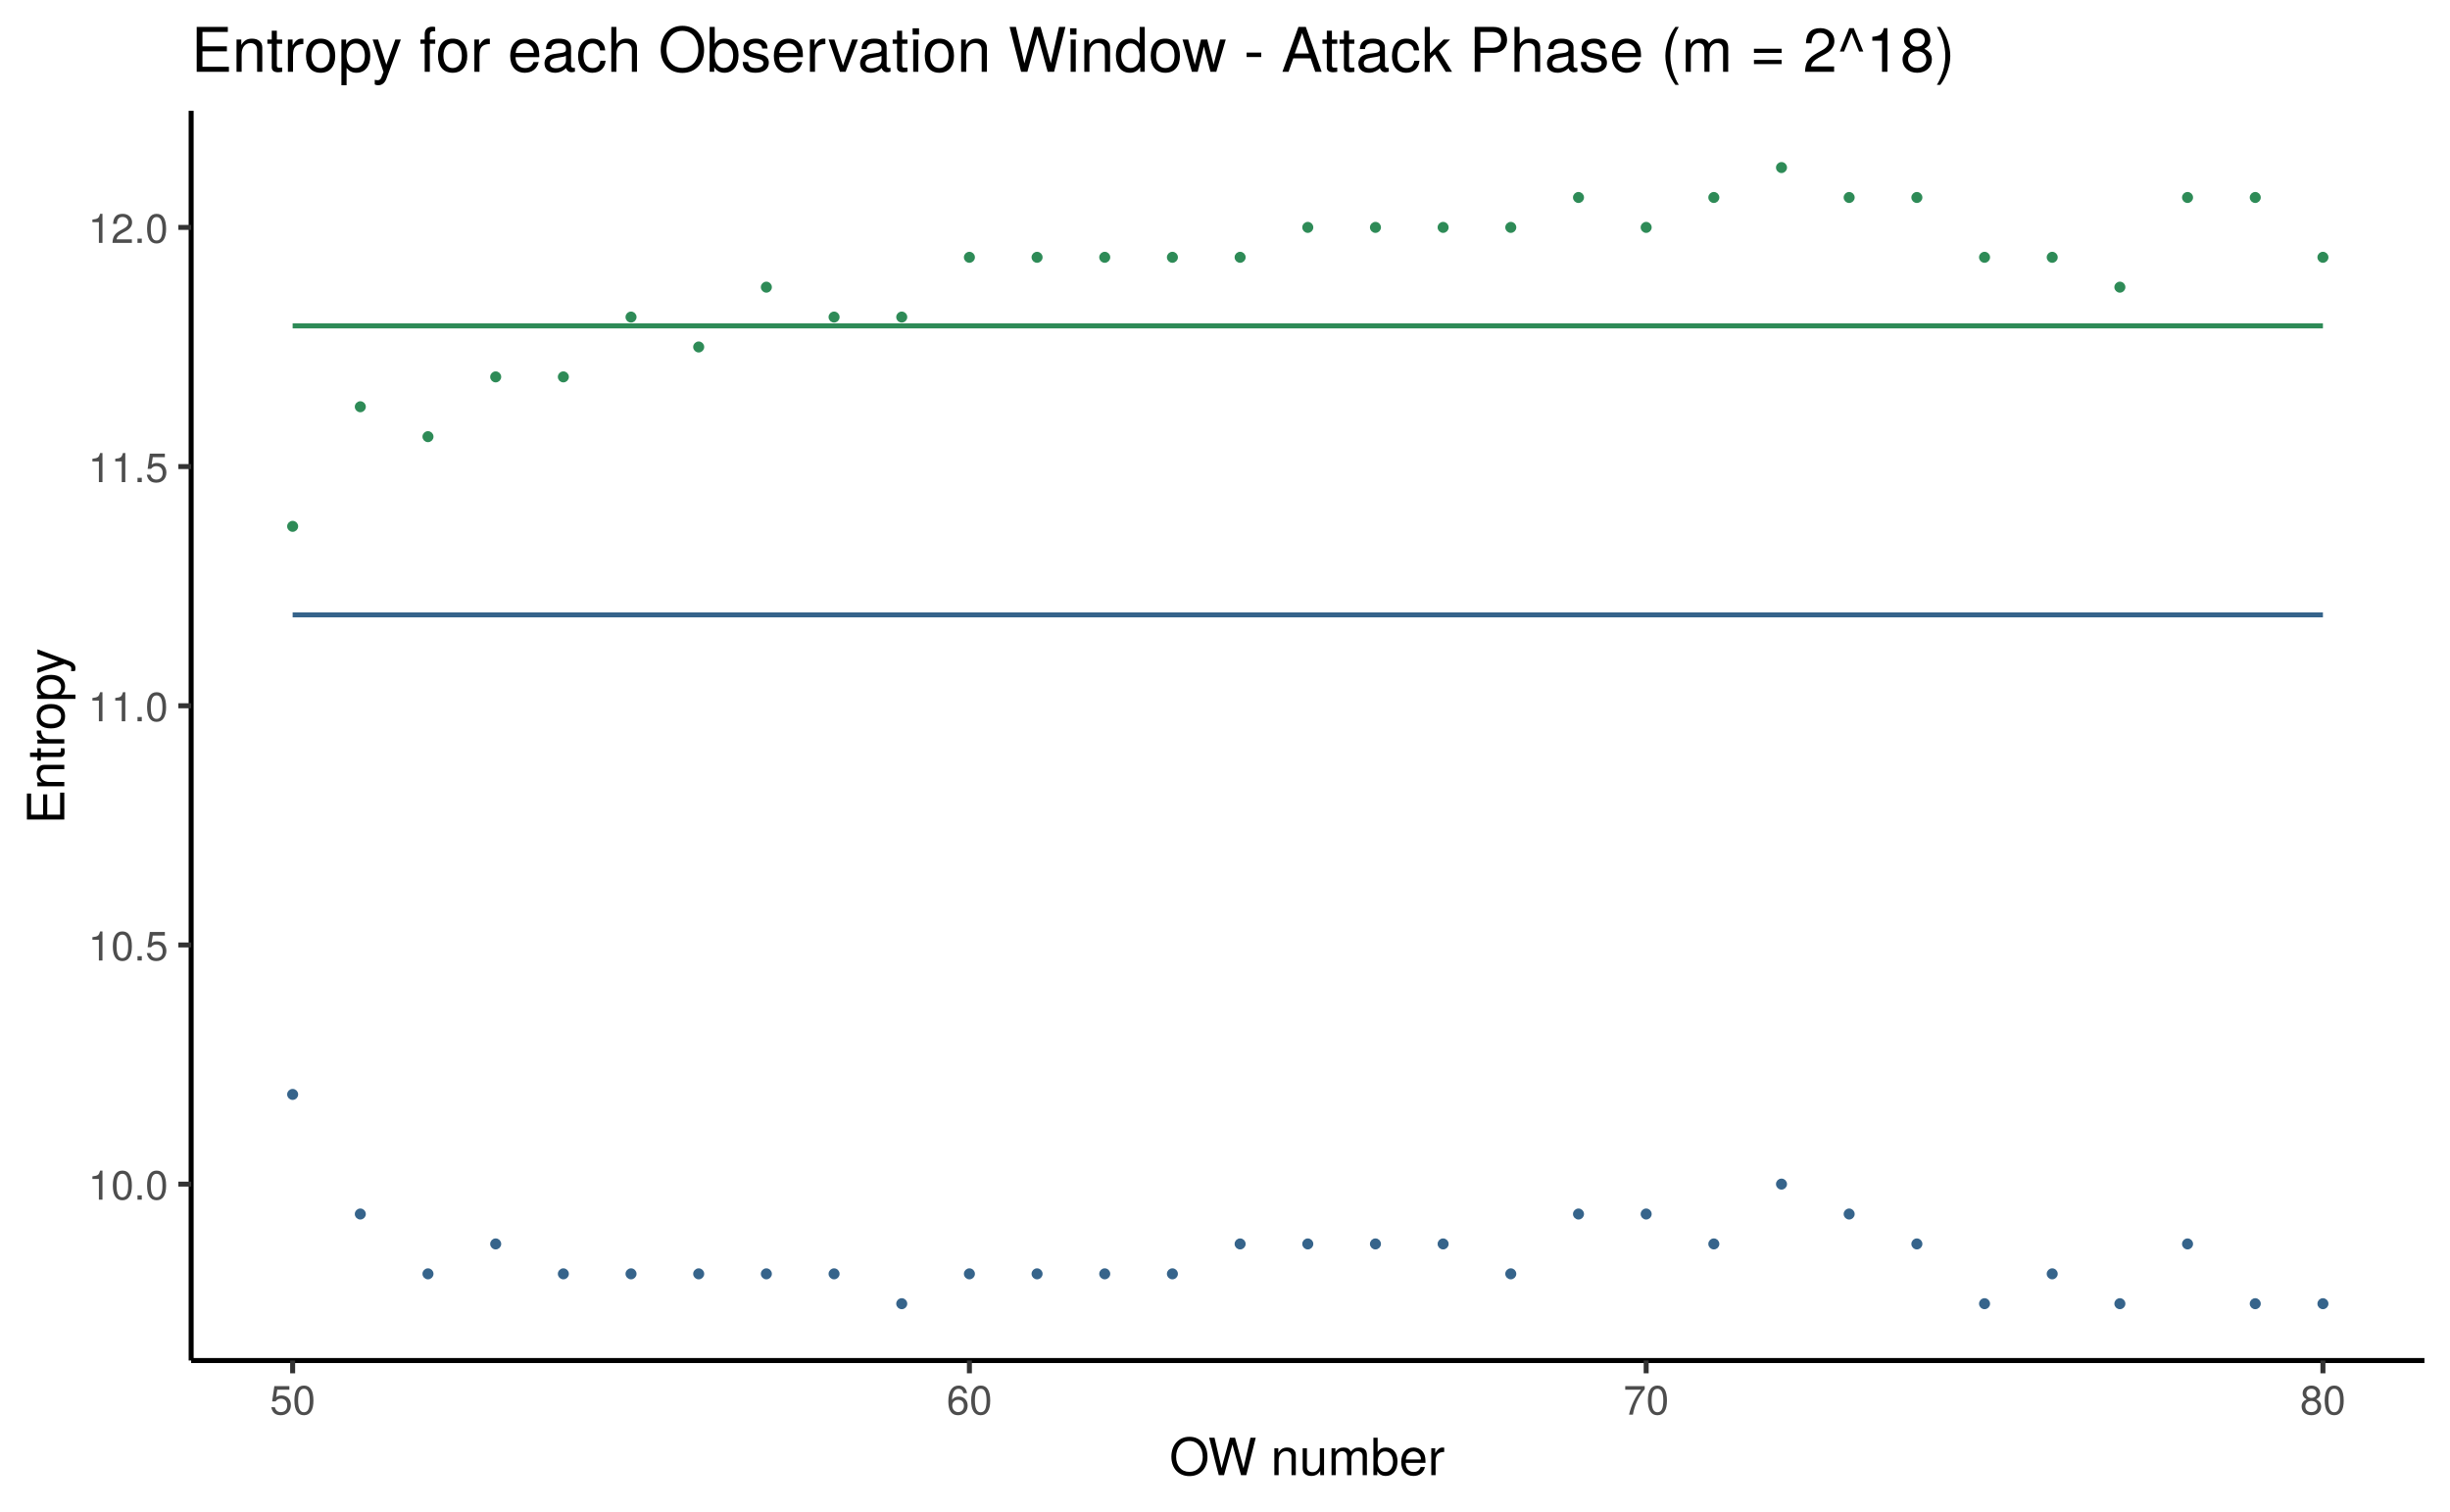
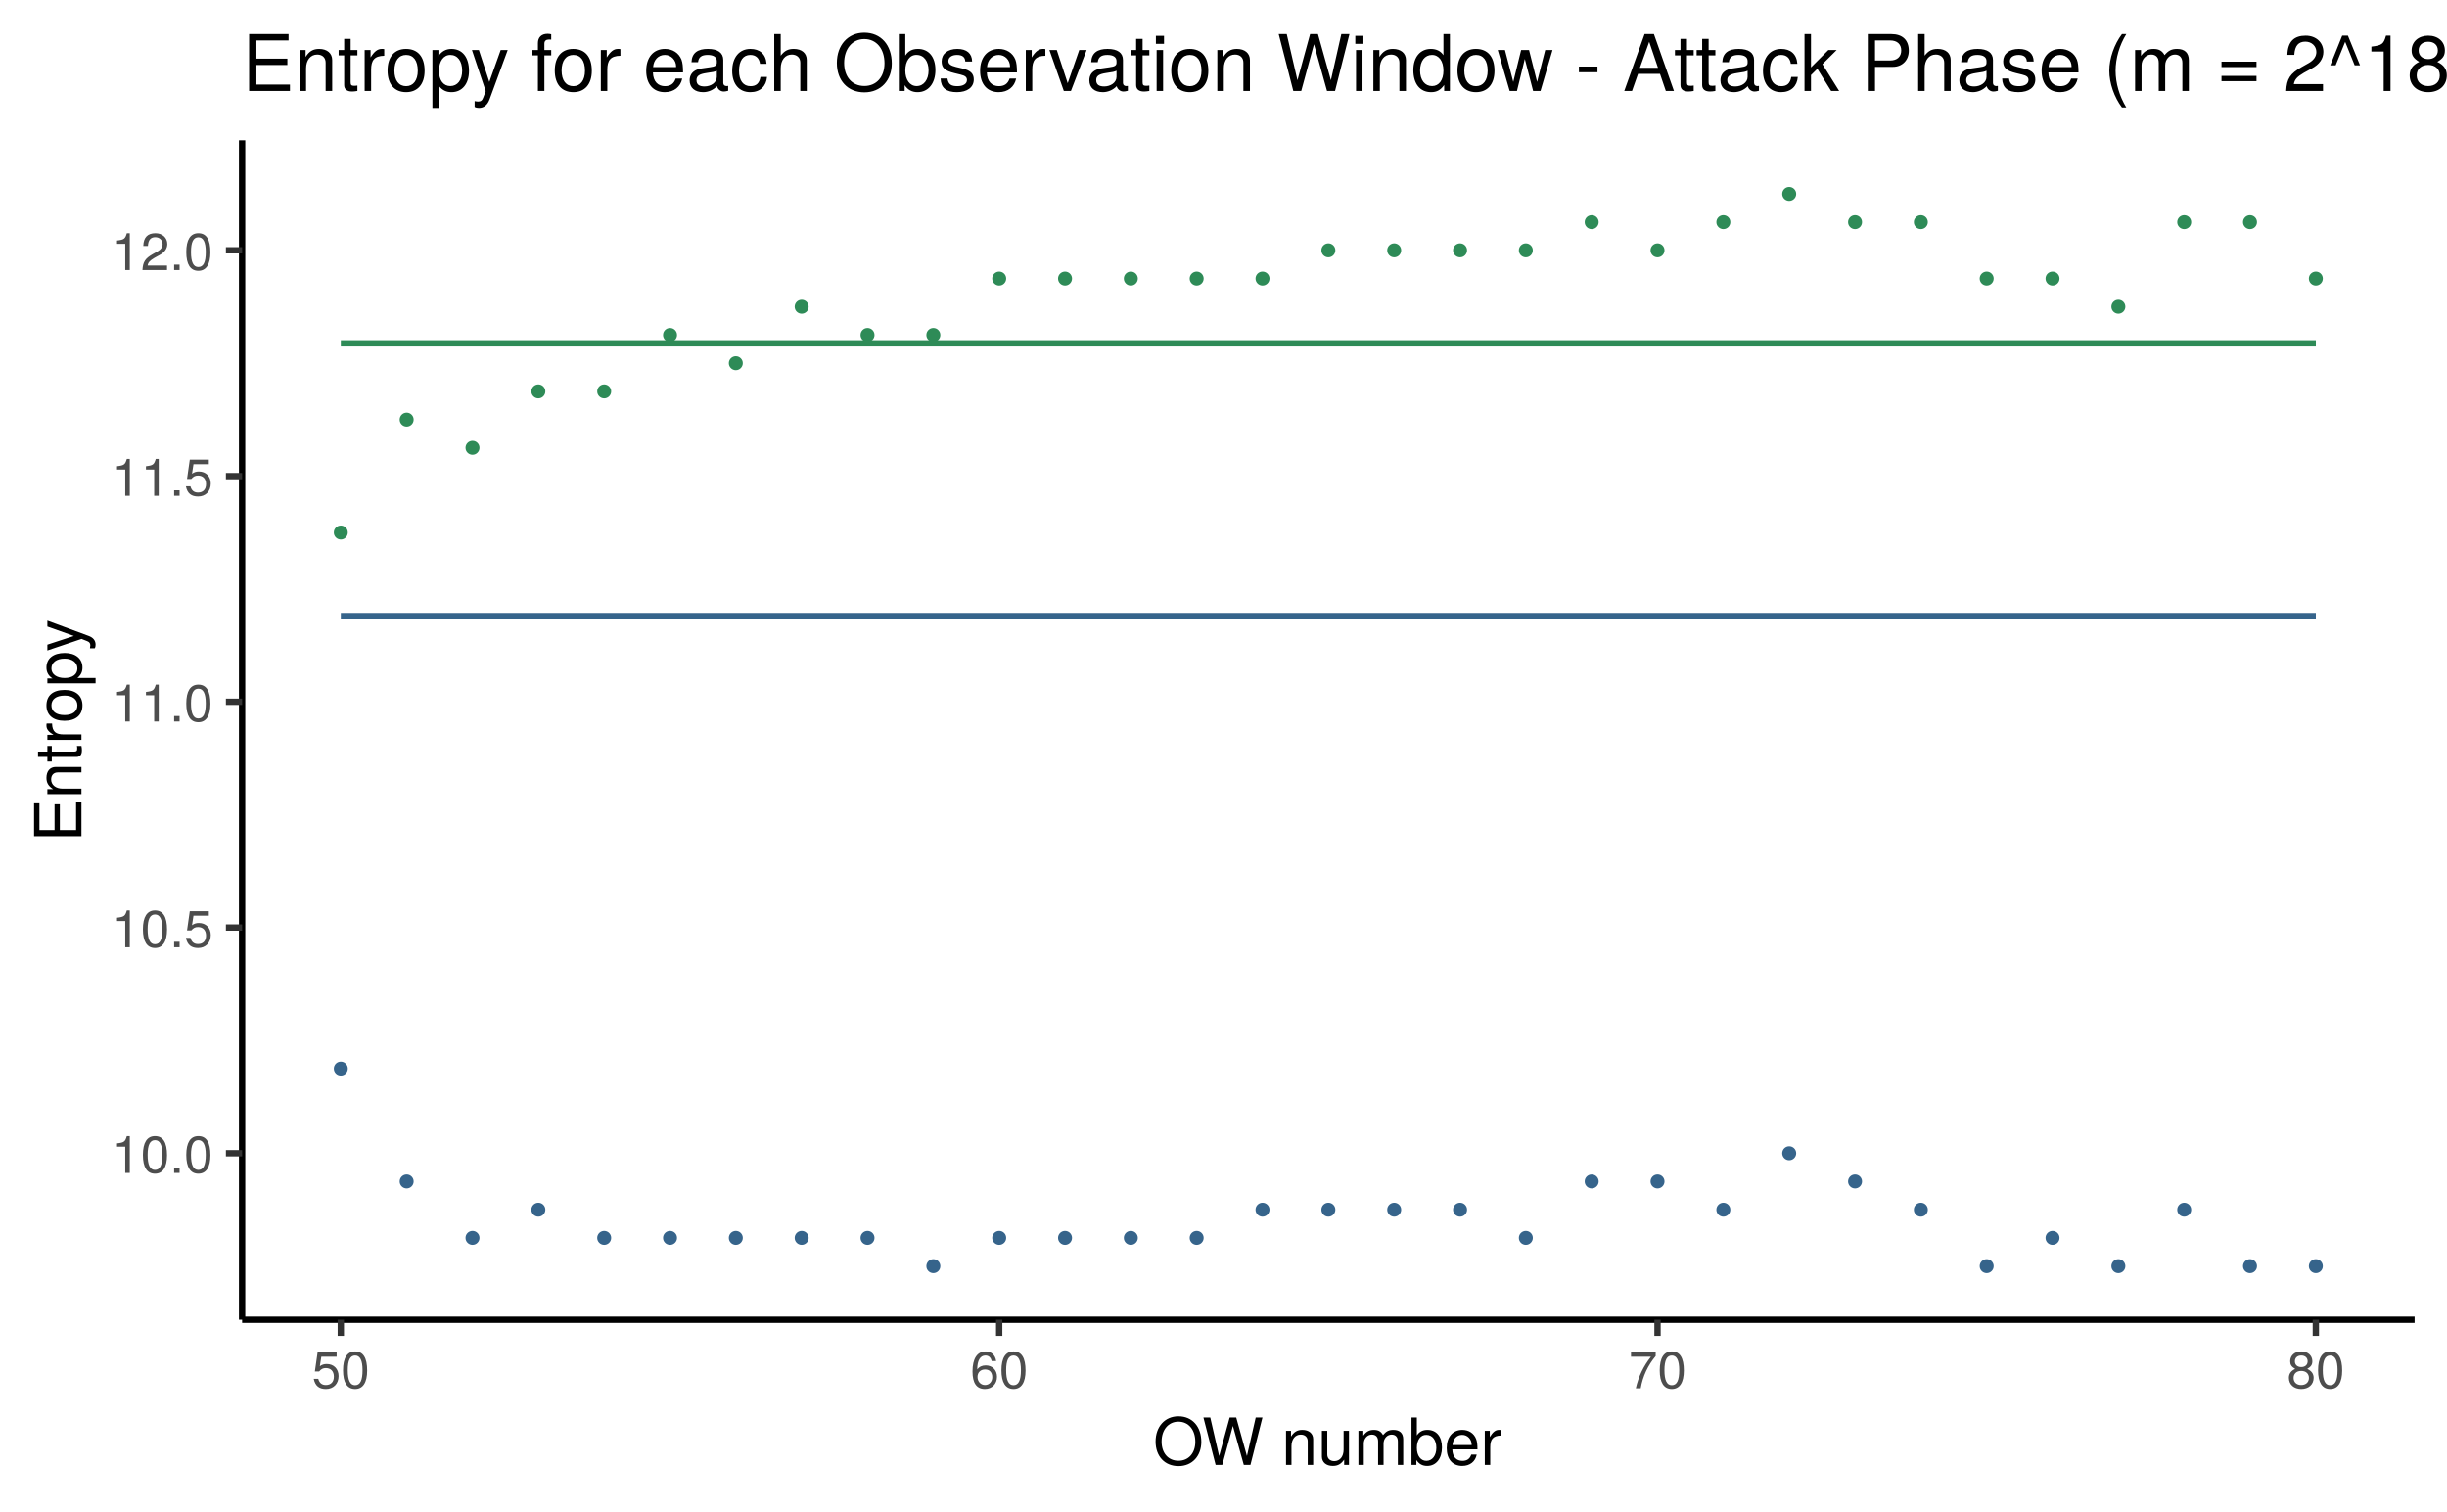
- <svg xmlns="http://www.w3.org/2000/svg" viewBox="0 0 525.00 324.00">
+ <svg xmlns="http://www.w3.org/2000/svg" viewBox="0 0 414.00 255.75">
  <defs>
    <style type="text/css">
    line, polyline, polygon, path, rect, circle {
      fill: none;
      stroke: #000000;
      stroke-linecap: round;
      stroke-linejoin: round;
      stroke-miterlimit: 10.00;
    }
  </style>
  </defs>
  <rect width="100%" height="100%" style="stroke: none; fill: #FFFFFF;" />
-   <rect x="0.00" y="0.00" width="525.00" height="324.00" style="stroke-width: 1.07; stroke: #FFFFFF; fill: #FFFFFF;" />
+   <rect x="0.00" y="0.00" width="414.00" height="255.75" style="stroke-width: 1.07; stroke: #FFFFFF; fill: #FFFFFF;" />
  <defs>
-     <clipPath id="cpNDAuOTZ8NTE5LjUyfDI5MS41N3wyMy43NA==">
-       <rect x="40.96" y="23.74" width="478.56" height="267.83" />
+     <clipPath id="cpNDAuOTZ8NDA4LjUyfDIyMy4zMnwyMy43NA==">
+       <rect x="40.96" y="23.74" width="367.56" height="199.58" />
    </clipPath>
  </defs>
-   <rect x="40.96" y="23.74" width="478.56" height="267.83" style="stroke-width: 1.07; stroke: none; fill: #FFFFFF;" clip-path="url(#cpNDAuOTZ8NTE5LjUyfDI5MS41N3wyMy43NA==)" />
-   <circle cx="62.71" cy="112.80" r="0.62pt" style="stroke-width: 0.71; stroke: #2E8B57; fill: #2E8B57;" clip-path="url(#cpNDAuOTZ8NTE5LjUyfDI5MS41N3wyMy43NA==)" />
-   <circle cx="77.21" cy="87.17" r="0.62pt" style="stroke-width: 0.71; stroke: #2E8B57; fill: #2E8B57;" clip-path="url(#cpNDAuOTZ8NTE5LjUyfDI5MS41N3wyMy43NA==)" />
-   <circle cx="91.71" cy="93.58" r="0.62pt" style="stroke-width: 0.71; stroke: #2E8B57; fill: #2E8B57;" clip-path="url(#cpNDAuOTZ8NTE5LjUyfDI5MS41N3wyMy43NA==)" />
-   <circle cx="106.22" cy="80.77" r="0.62pt" style="stroke-width: 0.71; stroke: #2E8B57; fill: #2E8B57;" clip-path="url(#cpNDAuOTZ8NTE5LjUyfDI5MS41N3wyMy43NA==)" />
-   <circle cx="120.72" cy="80.77" r="0.62pt" style="stroke-width: 0.71; stroke: #2E8B57; fill: #2E8B57;" clip-path="url(#cpNDAuOTZ8NTE5LjUyfDI5MS41N3wyMy43NA==)" />
-   <circle cx="135.22" cy="67.95" r="0.62pt" style="stroke-width: 0.71; stroke: #2E8B57; fill: #2E8B57;" clip-path="url(#cpNDAuOTZ8NTE5LjUyfDI5MS41N3wyMy43NA==)" />
-   <circle cx="149.72" cy="74.36" r="0.62pt" style="stroke-width: 0.71; stroke: #2E8B57; fill: #2E8B57;" clip-path="url(#cpNDAuOTZ8NTE5LjUyfDI5MS41N3wyMy43NA==)" />
-   <circle cx="164.22" cy="61.54" r="0.62pt" style="stroke-width: 0.71; stroke: #2E8B57; fill: #2E8B57;" clip-path="url(#cpNDAuOTZ8NTE5LjUyfDI5MS41N3wyMy43NA==)" />
-   <circle cx="178.73" cy="67.95" r="0.62pt" style="stroke-width: 0.71; stroke: #2E8B57; fill: #2E8B57;" clip-path="url(#cpNDAuOTZ8NTE5LjUyfDI5MS41N3wyMy43NA==)" />
-   <circle cx="193.23" cy="67.95" r="0.62pt" style="stroke-width: 0.71; stroke: #2E8B57; fill: #2E8B57;" clip-path="url(#cpNDAuOTZ8NTE5LjUyfDI5MS41N3wyMy43NA==)" />
-   <circle cx="207.73" cy="55.14" r="0.62pt" style="stroke-width: 0.71; stroke: #2E8B57; fill: #2E8B57;" clip-path="url(#cpNDAuOTZ8NTE5LjUyfDI5MS41N3wyMy43NA==)" />
-   <circle cx="222.23" cy="55.14" r="0.62pt" style="stroke-width: 0.71; stroke: #2E8B57; fill: #2E8B57;" clip-path="url(#cpNDAuOTZ8NTE5LjUyfDI5MS41N3wyMy43NA==)" />
-   <circle cx="236.73" cy="55.14" r="0.62pt" style="stroke-width: 0.71; stroke: #2E8B57; fill: #2E8B57;" clip-path="url(#cpNDAuOTZ8NTE5LjUyfDI5MS41N3wyMy43NA==)" />
-   <circle cx="251.23" cy="55.14" r="0.62pt" style="stroke-width: 0.71; stroke: #2E8B57; fill: #2E8B57;" clip-path="url(#cpNDAuOTZ8NTE5LjUyfDI5MS41N3wyMy43NA==)" />
-   <circle cx="265.74" cy="55.14" r="0.62pt" style="stroke-width: 0.71; stroke: #2E8B57; fill: #2E8B57;" clip-path="url(#cpNDAuOTZ8NTE5LjUyfDI5MS41N3wyMy43NA==)" />
-   <circle cx="280.24" cy="48.73" r="0.62pt" style="stroke-width: 0.71; stroke: #2E8B57; fill: #2E8B57;" clip-path="url(#cpNDAuOTZ8NTE5LjUyfDI5MS41N3wyMy43NA==)" />
-   <circle cx="294.74" cy="48.73" r="0.62pt" style="stroke-width: 0.71; stroke: #2E8B57; fill: #2E8B57;" clip-path="url(#cpNDAuOTZ8NTE5LjUyfDI5MS41N3wyMy43NA==)" />
-   <circle cx="309.24" cy="48.73" r="0.62pt" style="stroke-width: 0.71; stroke: #2E8B57; fill: #2E8B57;" clip-path="url(#cpNDAuOTZ8NTE5LjUyfDI5MS41N3wyMy43NA==)" />
-   <circle cx="323.74" cy="48.73" r="0.62pt" style="stroke-width: 0.71; stroke: #2E8B57; fill: #2E8B57;" clip-path="url(#cpNDAuOTZ8NTE5LjUyfDI5MS41N3wyMy43NA==)" />
-   <circle cx="338.25" cy="42.32" r="0.62pt" style="stroke-width: 0.71; stroke: #2E8B57; fill: #2E8B57;" clip-path="url(#cpNDAuOTZ8NTE5LjUyfDI5MS41N3wyMy43NA==)" />
-   <circle cx="352.75" cy="48.73" r="0.62pt" style="stroke-width: 0.71; stroke: #2E8B57; fill: #2E8B57;" clip-path="url(#cpNDAuOTZ8NTE5LjUyfDI5MS41N3wyMy43NA==)" />
-   <circle cx="367.25" cy="42.32" r="0.62pt" style="stroke-width: 0.71; stroke: #2E8B57; fill: #2E8B57;" clip-path="url(#cpNDAuOTZ8NTE5LjUyfDI5MS41N3wyMy43NA==)" />
-   <circle cx="381.75" cy="35.91" r="0.62pt" style="stroke-width: 0.71; stroke: #2E8B57; fill: #2E8B57;" clip-path="url(#cpNDAuOTZ8NTE5LjUyfDI5MS41N3wyMy43NA==)" />
-   <circle cx="396.25" cy="42.32" r="0.62pt" style="stroke-width: 0.71; stroke: #2E8B57; fill: #2E8B57;" clip-path="url(#cpNDAuOTZ8NTE5LjUyfDI5MS41N3wyMy43NA==)" />
-   <circle cx="410.76" cy="42.32" r="0.62pt" style="stroke-width: 0.71; stroke: #2E8B57; fill: #2E8B57;" clip-path="url(#cpNDAuOTZ8NTE5LjUyfDI5MS41N3wyMy43NA==)" />
-   <circle cx="425.26" cy="55.14" r="0.62pt" style="stroke-width: 0.71; stroke: #2E8B57; fill: #2E8B57;" clip-path="url(#cpNDAuOTZ8NTE5LjUyfDI5MS41N3wyMy43NA==)" />
-   <circle cx="439.76" cy="55.14" r="0.62pt" style="stroke-width: 0.71; stroke: #2E8B57; fill: #2E8B57;" clip-path="url(#cpNDAuOTZ8NTE5LjUyfDI5MS41N3wyMy43NA==)" />
-   <circle cx="454.26" cy="61.54" r="0.62pt" style="stroke-width: 0.71; stroke: #2E8B57; fill: #2E8B57;" clip-path="url(#cpNDAuOTZ8NTE5LjUyfDI5MS41N3wyMy43NA==)" />
-   <circle cx="468.76" cy="42.32" r="0.62pt" style="stroke-width: 0.71; stroke: #2E8B57; fill: #2E8B57;" clip-path="url(#cpNDAuOTZ8NTE5LjUyfDI5MS41N3wyMy43NA==)" />
-   <circle cx="483.27" cy="42.32" r="0.62pt" style="stroke-width: 0.71; stroke: #2E8B57; fill: #2E8B57;" clip-path="url(#cpNDAuOTZ8NTE5LjUyfDI5MS41N3wyMy43NA==)" />
-   <circle cx="497.77" cy="55.14" r="0.62pt" style="stroke-width: 0.71; stroke: #2E8B57; fill: #2E8B57;" clip-path="url(#cpNDAuOTZ8NTE5LjUyfDI5MS41N3wyMy43NA==)" />
-   <circle cx="62.71" cy="234.54" r="0.62pt" style="stroke-width: 0.71; stroke: #36648B; fill: #36648B;" clip-path="url(#cpNDAuOTZ8NTE5LjUyfDI5MS41N3wyMy43NA==)" />
-   <circle cx="77.21" cy="260.17" r="0.62pt" style="stroke-width: 0.71; stroke: #36648B; fill: #36648B;" clip-path="url(#cpNDAuOTZ8NTE5LjUyfDI5MS41N3wyMy43NA==)" />
-   <circle cx="91.71" cy="272.99" r="0.62pt" style="stroke-width: 0.71; stroke: #36648B; fill: #36648B;" clip-path="url(#cpNDAuOTZ8NTE5LjUyfDI5MS41N3wyMy43NA==)" />
-   <circle cx="106.22" cy="266.58" r="0.62pt" style="stroke-width: 0.71; stroke: #36648B; fill: #36648B;" clip-path="url(#cpNDAuOTZ8NTE5LjUyfDI5MS41N3wyMy43NA==)" />
-   <circle cx="120.72" cy="272.99" r="0.62pt" style="stroke-width: 0.71; stroke: #36648B; fill: #36648B;" clip-path="url(#cpNDAuOTZ8NTE5LjUyfDI5MS41N3wyMy43NA==)" />
-   <circle cx="135.22" cy="272.99" r="0.62pt" style="stroke-width: 0.71; stroke: #36648B; fill: #36648B;" clip-path="url(#cpNDAuOTZ8NTE5LjUyfDI5MS41N3wyMy43NA==)" />
-   <circle cx="149.72" cy="272.99" r="0.62pt" style="stroke-width: 0.71; stroke: #36648B; fill: #36648B;" clip-path="url(#cpNDAuOTZ8NTE5LjUyfDI5MS41N3wyMy43NA==)" />
-   <circle cx="164.22" cy="272.99" r="0.62pt" style="stroke-width: 0.71; stroke: #36648B; fill: #36648B;" clip-path="url(#cpNDAuOTZ8NTE5LjUyfDI5MS41N3wyMy43NA==)" />
-   <circle cx="178.73" cy="272.99" r="0.62pt" style="stroke-width: 0.71; stroke: #36648B; fill: #36648B;" clip-path="url(#cpNDAuOTZ8NTE5LjUyfDI5MS41N3wyMy43NA==)" />
-   <circle cx="193.23" cy="279.39" r="0.62pt" style="stroke-width: 0.71; stroke: #36648B; fill: #36648B;" clip-path="url(#cpNDAuOTZ8NTE5LjUyfDI5MS41N3wyMy43NA==)" />
-   <circle cx="207.73" cy="272.99" r="0.62pt" style="stroke-width: 0.71; stroke: #36648B; fill: #36648B;" clip-path="url(#cpNDAuOTZ8NTE5LjUyfDI5MS41N3wyMy43NA==)" />
-   <circle cx="222.23" cy="272.99" r="0.62pt" style="stroke-width: 0.71; stroke: #36648B; fill: #36648B;" clip-path="url(#cpNDAuOTZ8NTE5LjUyfDI5MS41N3wyMy43NA==)" />
-   <circle cx="236.73" cy="272.99" r="0.62pt" style="stroke-width: 0.71; stroke: #36648B; fill: #36648B;" clip-path="url(#cpNDAuOTZ8NTE5LjUyfDI5MS41N3wyMy43NA==)" />
-   <circle cx="251.23" cy="272.99" r="0.62pt" style="stroke-width: 0.71; stroke: #36648B; fill: #36648B;" clip-path="url(#cpNDAuOTZ8NTE5LjUyfDI5MS41N3wyMy43NA==)" />
-   <circle cx="265.74" cy="266.58" r="0.62pt" style="stroke-width: 0.71; stroke: #36648B; fill: #36648B;" clip-path="url(#cpNDAuOTZ8NTE5LjUyfDI5MS41N3wyMy43NA==)" />
-   <circle cx="280.24" cy="266.58" r="0.62pt" style="stroke-width: 0.71; stroke: #36648B; fill: #36648B;" clip-path="url(#cpNDAuOTZ8NTE5LjUyfDI5MS41N3wyMy43NA==)" />
-   <circle cx="294.74" cy="266.58" r="0.62pt" style="stroke-width: 0.71; stroke: #36648B; fill: #36648B;" clip-path="url(#cpNDAuOTZ8NTE5LjUyfDI5MS41N3wyMy43NA==)" />
-   <circle cx="309.24" cy="266.58" r="0.62pt" style="stroke-width: 0.71; stroke: #36648B; fill: #36648B;" clip-path="url(#cpNDAuOTZ8NTE5LjUyfDI5MS41N3wyMy43NA==)" />
-   <circle cx="323.74" cy="272.99" r="0.62pt" style="stroke-width: 0.71; stroke: #36648B; fill: #36648B;" clip-path="url(#cpNDAuOTZ8NTE5LjUyfDI5MS41N3wyMy43NA==)" />
-   <circle cx="338.25" cy="260.17" r="0.62pt" style="stroke-width: 0.71; stroke: #36648B; fill: #36648B;" clip-path="url(#cpNDAuOTZ8NTE5LjUyfDI5MS41N3wyMy43NA==)" />
-   <circle cx="352.75" cy="260.17" r="0.62pt" style="stroke-width: 0.71; stroke: #36648B; fill: #36648B;" clip-path="url(#cpNDAuOTZ8NTE5LjUyfDI5MS41N3wyMy43NA==)" />
-   <circle cx="367.25" cy="266.58" r="0.62pt" style="stroke-width: 0.71; stroke: #36648B; fill: #36648B;" clip-path="url(#cpNDAuOTZ8NTE5LjUyfDI5MS41N3wyMy43NA==)" />
-   <circle cx="381.75" cy="253.76" r="0.62pt" style="stroke-width: 0.71; stroke: #36648B; fill: #36648B;" clip-path="url(#cpNDAuOTZ8NTE5LjUyfDI5MS41N3wyMy43NA==)" />
-   <circle cx="396.25" cy="260.17" r="0.62pt" style="stroke-width: 0.71; stroke: #36648B; fill: #36648B;" clip-path="url(#cpNDAuOTZ8NTE5LjUyfDI5MS41N3wyMy43NA==)" />
-   <circle cx="410.76" cy="266.58" r="0.62pt" style="stroke-width: 0.71; stroke: #36648B; fill: #36648B;" clip-path="url(#cpNDAuOTZ8NTE5LjUyfDI5MS41N3wyMy43NA==)" />
-   <circle cx="425.26" cy="279.39" r="0.62pt" style="stroke-width: 0.71; stroke: #36648B; fill: #36648B;" clip-path="url(#cpNDAuOTZ8NTE5LjUyfDI5MS41N3wyMy43NA==)" />
-   <circle cx="439.76" cy="272.99" r="0.62pt" style="stroke-width: 0.71; stroke: #36648B; fill: #36648B;" clip-path="url(#cpNDAuOTZ8NTE5LjUyfDI5MS41N3wyMy43NA==)" />
-   <circle cx="454.26" cy="279.39" r="0.62pt" style="stroke-width: 0.71; stroke: #36648B; fill: #36648B;" clip-path="url(#cpNDAuOTZ8NTE5LjUyfDI5MS41N3wyMy43NA==)" />
-   <circle cx="468.76" cy="266.58" r="0.62pt" style="stroke-width: 0.71; stroke: #36648B; fill: #36648B;" clip-path="url(#cpNDAuOTZ8NTE5LjUyfDI5MS41N3wyMy43NA==)" />
-   <circle cx="483.27" cy="279.39" r="0.62pt" style="stroke-width: 0.71; stroke: #36648B; fill: #36648B;" clip-path="url(#cpNDAuOTZ8NTE5LjUyfDI5MS41N3wyMy43NA==)" />
-   <circle cx="497.77" cy="279.39" r="0.62pt" style="stroke-width: 0.71; stroke: #36648B; fill: #36648B;" clip-path="url(#cpNDAuOTZ8NTE5LjUyfDI5MS41N3wyMy43NA==)" />
-   <polyline points="62.71,69.84 77.21,69.84 91.71,69.84 106.22,69.84 120.72,69.84 135.22,69.84 149.72,69.84 164.22,69.84 178.73,69.84 193.23,69.84 207.73,69.84 222.23,69.84 236.73,69.84 251.23,69.84 265.74,69.84 280.24,69.84 294.74,69.84 309.24,69.84 323.74,69.84 338.25,69.84 352.75,69.84 367.25,69.84 381.75,69.84 396.25,69.84 410.76,69.84 425.26,69.84 439.76,69.84 454.26,69.84 468.76,69.84 483.27,69.84 497.77,69.84 " style="stroke-width: 1.07; stroke: #2E8B57; stroke-linecap: butt;" clip-path="url(#cpNDAuOTZ8NTE5LjUyfDI5MS41N3wyMy43NA==)" />
-   <polyline points="62.71,131.77 77.21,131.77 91.71,131.77 106.22,131.77 120.72,131.77 135.22,131.77 149.72,131.77 164.22,131.77 178.73,131.77 193.23,131.77 207.73,131.77 222.23,131.77 236.73,131.77 251.23,131.77 265.74,131.77 280.24,131.77 294.74,131.77 309.24,131.77 323.74,131.77 338.25,131.77 352.75,131.77 367.25,131.77 381.75,131.77 396.25,131.77 410.76,131.77 425.26,131.77 439.76,131.77 454.26,131.77 468.76,131.77 483.27,131.77 497.77,131.77 " style="stroke-width: 1.07; stroke: #36648B; stroke-linecap: butt;" clip-path="url(#cpNDAuOTZ8NTE5LjUyfDI5MS41N3wyMy43NA==)" />
+   <rect x="40.96" y="23.74" width="367.56" height="199.58" style="stroke-width: 1.07; stroke: none; fill: #FFFFFF;" clip-path="url(#cpNDAuOTZ8NDA4LjUyfDIyMy4zMnwyMy43NA==)" />
+   <circle cx="57.66" cy="90.11" r="0.62pt" style="stroke-width: 0.71; stroke: #2E8B57; fill: #2E8B57;" clip-path="url(#cpNDAuOTZ8NDA4LjUyfDIyMy4zMnwyMy43NA==)" />
+   <circle cx="68.80" cy="71.01" r="0.62pt" style="stroke-width: 0.71; stroke: #2E8B57; fill: #2E8B57;" clip-path="url(#cpNDAuOTZ8NDA4LjUyfDIyMy4zMnwyMy43NA==)" />
+   <circle cx="79.94" cy="75.78" r="0.62pt" style="stroke-width: 0.71; stroke: #2E8B57; fill: #2E8B57;" clip-path="url(#cpNDAuOTZ8NDA4LjUyfDIyMy4zMnwyMy43NA==)" />
+   <circle cx="91.08" cy="66.23" r="0.62pt" style="stroke-width: 0.71; stroke: #2E8B57; fill: #2E8B57;" clip-path="url(#cpNDAuOTZ8NDA4LjUyfDIyMy4zMnwyMy43NA==)" />
+   <circle cx="102.22" cy="66.23" r="0.62pt" style="stroke-width: 0.71; stroke: #2E8B57; fill: #2E8B57;" clip-path="url(#cpNDAuOTZ8NDA4LjUyfDIyMy4zMnwyMy43NA==)" />
+   <circle cx="113.36" cy="56.68" r="0.62pt" style="stroke-width: 0.71; stroke: #2E8B57; fill: #2E8B57;" clip-path="url(#cpNDAuOTZ8NDA4LjUyfDIyMy4zMnwyMy43NA==)" />
+   <circle cx="124.49" cy="61.46" r="0.62pt" style="stroke-width: 0.71; stroke: #2E8B57; fill: #2E8B57;" clip-path="url(#cpNDAuOTZ8NDA4LjUyfDIyMy4zMnwyMy43NA==)" />
+   <circle cx="135.63" cy="51.91" r="0.62pt" style="stroke-width: 0.71; stroke: #2E8B57; fill: #2E8B57;" clip-path="url(#cpNDAuOTZ8NDA4LjUyfDIyMy4zMnwyMy43NA==)" />
+   <circle cx="146.77" cy="56.68" r="0.62pt" style="stroke-width: 0.71; stroke: #2E8B57; fill: #2E8B57;" clip-path="url(#cpNDAuOTZ8NDA4LjUyfDIyMy4zMnwyMy43NA==)" />
+   <circle cx="157.91" cy="56.68" r="0.62pt" style="stroke-width: 0.71; stroke: #2E8B57; fill: #2E8B57;" clip-path="url(#cpNDAuOTZ8NDA4LjUyfDIyMy4zMnwyMy43NA==)" />
+   <circle cx="169.05" cy="47.14" r="0.62pt" style="stroke-width: 0.71; stroke: #2E8B57; fill: #2E8B57;" clip-path="url(#cpNDAuOTZ8NDA4LjUyfDIyMy4zMnwyMy43NA==)" />
+   <circle cx="180.19" cy="47.14" r="0.62pt" style="stroke-width: 0.71; stroke: #2E8B57; fill: #2E8B57;" clip-path="url(#cpNDAuOTZ8NDA4LjUyfDIyMy4zMnwyMy43NA==)" />
+   <circle cx="191.32" cy="47.14" r="0.62pt" style="stroke-width: 0.71; stroke: #2E8B57; fill: #2E8B57;" clip-path="url(#cpNDAuOTZ8NDA4LjUyfDIyMy4zMnwyMy43NA==)" />
+   <circle cx="202.46" cy="47.14" r="0.62pt" style="stroke-width: 0.71; stroke: #2E8B57; fill: #2E8B57;" clip-path="url(#cpNDAuOTZ8NDA4LjUyfDIyMy4zMnwyMy43NA==)" />
+   <circle cx="213.60" cy="47.14" r="0.62pt" style="stroke-width: 0.71; stroke: #2E8B57; fill: #2E8B57;" clip-path="url(#cpNDAuOTZ8NDA4LjUyfDIyMy4zMnwyMy43NA==)" />
+   <circle cx="224.74" cy="42.36" r="0.62pt" style="stroke-width: 0.71; stroke: #2E8B57; fill: #2E8B57;" clip-path="url(#cpNDAuOTZ8NDA4LjUyfDIyMy4zMnwyMy43NA==)" />
+   <circle cx="235.88" cy="42.36" r="0.62pt" style="stroke-width: 0.71; stroke: #2E8B57; fill: #2E8B57;" clip-path="url(#cpNDAuOTZ8NDA4LjUyfDIyMy4zMnwyMy43NA==)" />
+   <circle cx="247.02" cy="42.36" r="0.62pt" style="stroke-width: 0.71; stroke: #2E8B57; fill: #2E8B57;" clip-path="url(#cpNDAuOTZ8NDA4LjUyfDIyMy4zMnwyMy43NA==)" />
+   <circle cx="258.15" cy="42.36" r="0.62pt" style="stroke-width: 0.71; stroke: #2E8B57; fill: #2E8B57;" clip-path="url(#cpNDAuOTZ8NDA4LjUyfDIyMy4zMnwyMy43NA==)" />
+   <circle cx="269.29" cy="37.59" r="0.62pt" style="stroke-width: 0.71; stroke: #2E8B57; fill: #2E8B57;" clip-path="url(#cpNDAuOTZ8NDA4LjUyfDIyMy4zMnwyMy43NA==)" />
+   <circle cx="280.43" cy="42.36" r="0.62pt" style="stroke-width: 0.71; stroke: #2E8B57; fill: #2E8B57;" clip-path="url(#cpNDAuOTZ8NDA4LjUyfDIyMy4zMnwyMy43NA==)" />
+   <circle cx="291.57" cy="37.59" r="0.62pt" style="stroke-width: 0.71; stroke: #2E8B57; fill: #2E8B57;" clip-path="url(#cpNDAuOTZ8NDA4LjUyfDIyMy4zMnwyMy43NA==)" />
+   <circle cx="302.71" cy="32.81" r="0.62pt" style="stroke-width: 0.71; stroke: #2E8B57; fill: #2E8B57;" clip-path="url(#cpNDAuOTZ8NDA4LjUyfDIyMy4zMnwyMy43NA==)" />
+   <circle cx="313.85" cy="37.59" r="0.62pt" style="stroke-width: 0.71; stroke: #2E8B57; fill: #2E8B57;" clip-path="url(#cpNDAuOTZ8NDA4LjUyfDIyMy4zMnwyMy43NA==)" />
+   <circle cx="324.98" cy="37.59" r="0.62pt" style="stroke-width: 0.71; stroke: #2E8B57; fill: #2E8B57;" clip-path="url(#cpNDAuOTZ8NDA4LjUyfDIyMy4zMnwyMy43NA==)" />
+   <circle cx="336.12" cy="47.14" r="0.62pt" style="stroke-width: 0.71; stroke: #2E8B57; fill: #2E8B57;" clip-path="url(#cpNDAuOTZ8NDA4LjUyfDIyMy4zMnwyMy43NA==)" />
+   <circle cx="347.26" cy="47.14" r="0.62pt" style="stroke-width: 0.71; stroke: #2E8B57; fill: #2E8B57;" clip-path="url(#cpNDAuOTZ8NDA4LjUyfDIyMy4zMnwyMy43NA==)" />
+   <circle cx="358.40" cy="51.91" r="0.62pt" style="stroke-width: 0.71; stroke: #2E8B57; fill: #2E8B57;" clip-path="url(#cpNDAuOTZ8NDA4LjUyfDIyMy4zMnwyMy43NA==)" />
+   <circle cx="369.54" cy="37.59" r="0.62pt" style="stroke-width: 0.71; stroke: #2E8B57; fill: #2E8B57;" clip-path="url(#cpNDAuOTZ8NDA4LjUyfDIyMy4zMnwyMy43NA==)" />
+   <circle cx="380.67" cy="37.59" r="0.62pt" style="stroke-width: 0.71; stroke: #2E8B57; fill: #2E8B57;" clip-path="url(#cpNDAuOTZ8NDA4LjUyfDIyMy4zMnwyMy43NA==)" />
+   <circle cx="391.81" cy="47.14" r="0.62pt" style="stroke-width: 0.71; stroke: #2E8B57; fill: #2E8B57;" clip-path="url(#cpNDAuOTZ8NDA4LjUyfDIyMy4zMnwyMy43NA==)" />
+   <circle cx="57.66" cy="180.82" r="0.62pt" style="stroke-width: 0.71; stroke: #36648B; fill: #36648B;" clip-path="url(#cpNDAuOTZ8NDA4LjUyfDIyMy4zMnwyMy43NA==)" />
+   <circle cx="68.80" cy="199.92" r="0.62pt" style="stroke-width: 0.71; stroke: #36648B; fill: #36648B;" clip-path="url(#cpNDAuOTZ8NDA4LjUyfDIyMy4zMnwyMy43NA==)" />
+   <circle cx="79.94" cy="209.47" r="0.62pt" style="stroke-width: 0.71; stroke: #36648B; fill: #36648B;" clip-path="url(#cpNDAuOTZ8NDA4LjUyfDIyMy4zMnwyMy43NA==)" />
+   <circle cx="91.08" cy="204.70" r="0.62pt" style="stroke-width: 0.71; stroke: #36648B; fill: #36648B;" clip-path="url(#cpNDAuOTZ8NDA4LjUyfDIyMy4zMnwyMy43NA==)" />
+   <circle cx="102.22" cy="209.47" r="0.62pt" style="stroke-width: 0.71; stroke: #36648B; fill: #36648B;" clip-path="url(#cpNDAuOTZ8NDA4LjUyfDIyMy4zMnwyMy43NA==)" />
+   <circle cx="113.36" cy="209.47" r="0.62pt" style="stroke-width: 0.71; stroke: #36648B; fill: #36648B;" clip-path="url(#cpNDAuOTZ8NDA4LjUyfDIyMy4zMnwyMy43NA==)" />
+   <circle cx="124.49" cy="209.47" r="0.62pt" style="stroke-width: 0.71; stroke: #36648B; fill: #36648B;" clip-path="url(#cpNDAuOTZ8NDA4LjUyfDIyMy4zMnwyMy43NA==)" />
+   <circle cx="135.63" cy="209.47" r="0.62pt" style="stroke-width: 0.71; stroke: #36648B; fill: #36648B;" clip-path="url(#cpNDAuOTZ8NDA4LjUyfDIyMy4zMnwyMy43NA==)" />
+   <circle cx="146.77" cy="209.47" r="0.62pt" style="stroke-width: 0.71; stroke: #36648B; fill: #36648B;" clip-path="url(#cpNDAuOTZ8NDA4LjUyfDIyMy4zMnwyMy43NA==)" />
+   <circle cx="157.91" cy="214.25" r="0.62pt" style="stroke-width: 0.71; stroke: #36648B; fill: #36648B;" clip-path="url(#cpNDAuOTZ8NDA4LjUyfDIyMy4zMnwyMy43NA==)" />
+   <circle cx="169.05" cy="209.47" r="0.62pt" style="stroke-width: 0.71; stroke: #36648B; fill: #36648B;" clip-path="url(#cpNDAuOTZ8NDA4LjUyfDIyMy4zMnwyMy43NA==)" />
+   <circle cx="180.19" cy="209.47" r="0.62pt" style="stroke-width: 0.71; stroke: #36648B; fill: #36648B;" clip-path="url(#cpNDAuOTZ8NDA4LjUyfDIyMy4zMnwyMy43NA==)" />
+   <circle cx="191.32" cy="209.47" r="0.62pt" style="stroke-width: 0.71; stroke: #36648B; fill: #36648B;" clip-path="url(#cpNDAuOTZ8NDA4LjUyfDIyMy4zMnwyMy43NA==)" />
+   <circle cx="202.46" cy="209.47" r="0.62pt" style="stroke-width: 0.71; stroke: #36648B; fill: #36648B;" clip-path="url(#cpNDAuOTZ8NDA4LjUyfDIyMy4zMnwyMy43NA==)" />
+   <circle cx="213.60" cy="204.70" r="0.62pt" style="stroke-width: 0.71; stroke: #36648B; fill: #36648B;" clip-path="url(#cpNDAuOTZ8NDA4LjUyfDIyMy4zMnwyMy43NA==)" />
+   <circle cx="224.74" cy="204.70" r="0.62pt" style="stroke-width: 0.71; stroke: #36648B; fill: #36648B;" clip-path="url(#cpNDAuOTZ8NDA4LjUyfDIyMy4zMnwyMy43NA==)" />
+   <circle cx="235.88" cy="204.70" r="0.62pt" style="stroke-width: 0.71; stroke: #36648B; fill: #36648B;" clip-path="url(#cpNDAuOTZ8NDA4LjUyfDIyMy4zMnwyMy43NA==)" />
+   <circle cx="247.02" cy="204.70" r="0.62pt" style="stroke-width: 0.71; stroke: #36648B; fill: #36648B;" clip-path="url(#cpNDAuOTZ8NDA4LjUyfDIyMy4zMnwyMy43NA==)" />
+   <circle cx="258.15" cy="209.47" r="0.62pt" style="stroke-width: 0.71; stroke: #36648B; fill: #36648B;" clip-path="url(#cpNDAuOTZ8NDA4LjUyfDIyMy4zMnwyMy43NA==)" />
+   <circle cx="269.29" cy="199.92" r="0.62pt" style="stroke-width: 0.71; stroke: #36648B; fill: #36648B;" clip-path="url(#cpNDAuOTZ8NDA4LjUyfDIyMy4zMnwyMy43NA==)" />
+   <circle cx="280.43" cy="199.92" r="0.62pt" style="stroke-width: 0.71; stroke: #36648B; fill: #36648B;" clip-path="url(#cpNDAuOTZ8NDA4LjUyfDIyMy4zMnwyMy43NA==)" />
+   <circle cx="291.57" cy="204.70" r="0.62pt" style="stroke-width: 0.71; stroke: #36648B; fill: #36648B;" clip-path="url(#cpNDAuOTZ8NDA4LjUyfDIyMy4zMnwyMy43NA==)" />
+   <circle cx="302.71" cy="195.15" r="0.62pt" style="stroke-width: 0.71; stroke: #36648B; fill: #36648B;" clip-path="url(#cpNDAuOTZ8NDA4LjUyfDIyMy4zMnwyMy43NA==)" />
+   <circle cx="313.85" cy="199.92" r="0.62pt" style="stroke-width: 0.71; stroke: #36648B; fill: #36648B;" clip-path="url(#cpNDAuOTZ8NDA4LjUyfDIyMy4zMnwyMy43NA==)" />
+   <circle cx="324.98" cy="204.70" r="0.62pt" style="stroke-width: 0.71; stroke: #36648B; fill: #36648B;" clip-path="url(#cpNDAuOTZ8NDA4LjUyfDIyMy4zMnwyMy43NA==)" />
+   <circle cx="336.12" cy="214.25" r="0.62pt" style="stroke-width: 0.71; stroke: #36648B; fill: #36648B;" clip-path="url(#cpNDAuOTZ8NDA4LjUyfDIyMy4zMnwyMy43NA==)" />
+   <circle cx="347.26" cy="209.47" r="0.62pt" style="stroke-width: 0.71; stroke: #36648B; fill: #36648B;" clip-path="url(#cpNDAuOTZ8NDA4LjUyfDIyMy4zMnwyMy43NA==)" />
+   <circle cx="358.40" cy="214.25" r="0.62pt" style="stroke-width: 0.71; stroke: #36648B; fill: #36648B;" clip-path="url(#cpNDAuOTZ8NDA4LjUyfDIyMy4zMnwyMy43NA==)" />
+   <circle cx="369.54" cy="204.70" r="0.62pt" style="stroke-width: 0.71; stroke: #36648B; fill: #36648B;" clip-path="url(#cpNDAuOTZ8NDA4LjUyfDIyMy4zMnwyMy43NA==)" />
+   <circle cx="380.67" cy="214.25" r="0.62pt" style="stroke-width: 0.71; stroke: #36648B; fill: #36648B;" clip-path="url(#cpNDAuOTZ8NDA4LjUyfDIyMy4zMnwyMy43NA==)" />
+   <circle cx="391.81" cy="214.25" r="0.62pt" style="stroke-width: 0.71; stroke: #36648B; fill: #36648B;" clip-path="url(#cpNDAuOTZ8NDA4LjUyfDIyMy4zMnwyMy43NA==)" />
+   <polyline points="57.66,58.10 68.80,58.10 79.94,58.10 91.08,58.10 102.22,58.10 113.36,58.10 124.49,58.10 135.63,58.10 146.77,58.10 157.91,58.10 169.05,58.10 180.19,58.10 191.32,58.10 202.46,58.10 213.60,58.10 224.74,58.10 235.88,58.10 247.02,58.10 258.15,58.10 269.29,58.10 280.43,58.10 291.57,58.10 302.71,58.10 313.85,58.10 324.98,58.10 336.12,58.10 347.26,58.10 358.40,58.10 369.54,58.10 380.67,58.10 391.81,58.10 " style="stroke-width: 1.07; stroke: #2E8B57; stroke-linecap: butt;" clip-path="url(#cpNDAuOTZ8NDA4LjUyfDIyMy4zMnwyMy43NA==)" />
+   <polyline points="57.66,104.24 68.80,104.24 79.94,104.24 91.08,104.24 102.22,104.24 113.36,104.24 124.49,104.24 135.63,104.24 146.77,104.24 157.91,104.24 169.05,104.24 180.19,104.24 191.32,104.24 202.46,104.24 213.60,104.24 224.74,104.24 235.88,104.24 247.02,104.24 258.15,104.24 269.29,104.24 280.43,104.24 291.57,104.24 302.71,104.24 313.85,104.24 324.98,104.24 336.12,104.24 347.26,104.24 358.40,104.24 369.54,104.24 380.67,104.24 391.81,104.24 " style="stroke-width: 1.07; stroke: #36648B; stroke-linecap: butt;" clip-path="url(#cpNDAuOTZ8NDA4LjUyfDIyMy4zMnwyMy43NA==)" />
  <defs>
-     <clipPath id="cpMC4wMHw1MjUuMDB8MzI0LjAwfDAuMDA=">
-       <rect x="0.00" y="0.00" width="525.00" height="324.00" />
+     <clipPath id="cpMC4wMHw0MTQuMDB8MjU1Ljc1fDAuMDA=">
+       <rect x="0.00" y="0.00" width="414.00" height="255.75" />
    </clipPath>
  </defs>
-   <polyline points="40.96,291.57 40.96,23.74 " style="stroke-width: 1.07; stroke-linecap: butt;" clip-path="url(#cpMC4wMHw1MjUuMDB8MzI0LjAwfDAuMDA=)" />
-   <g clip-path="url(#cpMC4wMHw1MjUuMDB8MzI0LjAwfDAuMDA=)">
-     <text x="18.91" y="257.10" style="font-size: 8.80px; fill: #4D4D4D; font-family: TeX Gyre Heros;" textLength="17.12px" lengthAdjust="spacingAndGlyphs">10.0</text>
+   <polyline points="40.96,223.32 40.96,23.74 " style="stroke-width: 1.07; stroke-linecap: butt;" clip-path="url(#cpMC4wMHw0MTQuMDB8MjU1Ljc1fDAuMDA=)" />
+   <g clip-path="url(#cpMC4wMHw0MTQuMDB8MjU1Ljc1fDAuMDA=)">
+     <text x="18.91" y="198.48" style="font-size: 8.80px; fill: #4D4D4D; font-family: TeX Gyre Heros;" textLength="17.12px" lengthAdjust="spacingAndGlyphs">10.0</text>
  </g>
-   <g clip-path="url(#cpMC4wMHw1MjUuMDB8MzI0LjAwfDAuMDA=)">
-     <text x="18.91" y="205.84" style="font-size: 8.80px; fill: #4D4D4D; font-family: TeX Gyre Heros;" textLength="17.12px" lengthAdjust="spacingAndGlyphs">10.5</text>
+   <g clip-path="url(#cpMC4wMHw0MTQuMDB8MjU1Ljc1fDAuMDA=)">
+     <text x="18.91" y="160.29" style="font-size: 8.80px; fill: #4D4D4D; font-family: TeX Gyre Heros;" textLength="17.12px" lengthAdjust="spacingAndGlyphs">10.5</text>
  </g>
-   <g clip-path="url(#cpMC4wMHw1MjUuMDB8MzI0LjAwfDAuMDA=)">
-     <text x="18.91" y="154.58" style="font-size: 8.80px; fill: #4D4D4D; font-family: TeX Gyre Heros;" textLength="17.12px" lengthAdjust="spacingAndGlyphs">11.0</text>
+   <g clip-path="url(#cpMC4wMHw0MTQuMDB8MjU1Ljc1fDAuMDA=)">
+     <text x="18.91" y="122.09" style="font-size: 8.80px; fill: #4D4D4D; font-family: TeX Gyre Heros;" textLength="17.12px" lengthAdjust="spacingAndGlyphs">11.0</text>
  </g>
-   <g clip-path="url(#cpMC4wMHw1MjUuMDB8MzI0LjAwfDAuMDA=)">
-     <text x="18.91" y="103.32" style="font-size: 8.80px; fill: #4D4D4D; font-family: TeX Gyre Heros;" textLength="17.12px" lengthAdjust="spacingAndGlyphs">11.5</text>
+   <g clip-path="url(#cpMC4wMHw0MTQuMDB8MjU1Ljc1fDAuMDA=)">
+     <text x="18.91" y="83.89" style="font-size: 8.80px; fill: #4D4D4D; font-family: TeX Gyre Heros;" textLength="17.12px" lengthAdjust="spacingAndGlyphs">11.5</text>
  </g>
-   <g clip-path="url(#cpMC4wMHw1MjUuMDB8MzI0LjAwfDAuMDA=)">
-     <text x="18.91" y="52.06" style="font-size: 8.80px; fill: #4D4D4D; font-family: TeX Gyre Heros;" textLength="17.12px" lengthAdjust="spacingAndGlyphs">12.0</text>
+   <g clip-path="url(#cpMC4wMHw0MTQuMDB8MjU1Ljc1fDAuMDA=)">
+     <text x="18.91" y="45.70" style="font-size: 8.80px; fill: #4D4D4D; font-family: TeX Gyre Heros;" textLength="17.12px" lengthAdjust="spacingAndGlyphs">12.0</text>
  </g>
-   <polyline points="38.22,253.76 40.96,253.76 " style="stroke-width: 1.07; stroke: #333333; stroke-linecap: butt;" clip-path="url(#cpMC4wMHw1MjUuMDB8MzI0LjAwfDAuMDA=)" />
-   <polyline points="38.22,202.51 40.96,202.51 " style="stroke-width: 1.07; stroke: #333333; stroke-linecap: butt;" clip-path="url(#cpMC4wMHw1MjUuMDB8MzI0LjAwfDAuMDA=)" />
-   <polyline points="38.22,151.25 40.96,151.25 " style="stroke-width: 1.07; stroke: #333333; stroke-linecap: butt;" clip-path="url(#cpMC4wMHw1MjUuMDB8MzI0LjAwfDAuMDA=)" />
-   <polyline points="38.22,99.99 40.96,99.99 " style="stroke-width: 1.07; stroke: #333333; stroke-linecap: butt;" clip-path="url(#cpMC4wMHw1MjUuMDB8MzI0LjAwfDAuMDA=)" />
-   <polyline points="38.22,48.73 40.96,48.73 " style="stroke-width: 1.07; stroke: #333333; stroke-linecap: butt;" clip-path="url(#cpMC4wMHw1MjUuMDB8MzI0LjAwfDAuMDA=)" />
-   <polyline points="40.96,291.57 519.52,291.57 " style="stroke-width: 1.07; stroke-linecap: butt;" clip-path="url(#cpMC4wMHw1MjUuMDB8MzI0LjAwfDAuMDA=)" />
-   <polyline points="62.71,294.31 62.71,291.57 " style="stroke-width: 1.07; stroke: #333333; stroke-linecap: butt;" clip-path="url(#cpMC4wMHw1MjUuMDB8MzI0LjAwfDAuMDA=)" />
-   <polyline points="207.73,294.31 207.73,291.57 " style="stroke-width: 1.07; stroke: #333333; stroke-linecap: butt;" clip-path="url(#cpMC4wMHw1MjUuMDB8MzI0LjAwfDAuMDA=)" />
-   <polyline points="352.75,294.31 352.75,291.57 " style="stroke-width: 1.07; stroke: #333333; stroke-linecap: butt;" clip-path="url(#cpMC4wMHw1MjUuMDB8MzI0LjAwfDAuMDA=)" />
-   <polyline points="497.77,294.31 497.77,291.57 " style="stroke-width: 1.07; stroke: #333333; stroke-linecap: butt;" clip-path="url(#cpMC4wMHw1MjUuMDB8MzI0LjAwfDAuMDA=)" />
-   <g clip-path="url(#cpMC4wMHw1MjUuMDB8MzI0LjAwfDAuMDA=)">
-     <text x="57.82" y="303.17" style="font-size: 8.80px; fill: #4D4D4D; font-family: TeX Gyre Heros;" textLength="9.78px" lengthAdjust="spacingAndGlyphs">50</text>
+   <polyline points="38.22,195.15 40.96,195.15 " style="stroke-width: 1.07; stroke: #333333; stroke-linecap: butt;" clip-path="url(#cpMC4wMHw0MTQuMDB8MjU1Ljc1fDAuMDA=)" />
+   <polyline points="38.22,156.95 40.96,156.95 " style="stroke-width: 1.07; stroke: #333333; stroke-linecap: butt;" clip-path="url(#cpMC4wMHw0MTQuMDB8MjU1Ljc1fDAuMDA=)" />
+   <polyline points="38.22,118.75 40.96,118.75 " style="stroke-width: 1.07; stroke: #333333; stroke-linecap: butt;" clip-path="url(#cpMC4wMHw0MTQuMDB8MjU1Ljc1fDAuMDA=)" />
+   <polyline points="38.22,80.56 40.96,80.56 " style="stroke-width: 1.07; stroke: #333333; stroke-linecap: butt;" clip-path="url(#cpMC4wMHw0MTQuMDB8MjU1Ljc1fDAuMDA=)" />
+   <polyline points="38.22,42.36 40.96,42.36 " style="stroke-width: 1.07; stroke: #333333; stroke-linecap: butt;" clip-path="url(#cpMC4wMHw0MTQuMDB8MjU1Ljc1fDAuMDA=)" />
+   <polyline points="40.96,223.32 408.52,223.32 " style="stroke-width: 1.07; stroke-linecap: butt;" clip-path="url(#cpMC4wMHw0MTQuMDB8MjU1Ljc1fDAuMDA=)" />
+   <polyline points="57.66,226.06 57.66,223.32 " style="stroke-width: 1.07; stroke: #333333; stroke-linecap: butt;" clip-path="url(#cpMC4wMHw0MTQuMDB8MjU1Ljc1fDAuMDA=)" />
+   <polyline points="169.05,226.06 169.05,223.32 " style="stroke-width: 1.07; stroke: #333333; stroke-linecap: butt;" clip-path="url(#cpMC4wMHw0MTQuMDB8MjU1Ljc1fDAuMDA=)" />
+   <polyline points="280.43,226.06 280.43,223.32 " style="stroke-width: 1.07; stroke: #333333; stroke-linecap: butt;" clip-path="url(#cpMC4wMHw0MTQuMDB8MjU1Ljc1fDAuMDA=)" />
+   <polyline points="391.81,226.06 391.81,223.32 " style="stroke-width: 1.07; stroke: #333333; stroke-linecap: butt;" clip-path="url(#cpMC4wMHw0MTQuMDB8MjU1Ljc1fDAuMDA=)" />
+   <g clip-path="url(#cpMC4wMHw0MTQuMDB8MjU1Ljc1fDAuMDA=)">
+     <text x="52.77" y="234.92" style="font-size: 8.80px; fill: #4D4D4D; font-family: TeX Gyre Heros;" textLength="9.78px" lengthAdjust="spacingAndGlyphs">50</text>
  </g>
-   <g clip-path="url(#cpMC4wMHw1MjUuMDB8MzI0LjAwfDAuMDA=)">
-     <text x="202.84" y="303.17" style="font-size: 8.80px; fill: #4D4D4D; font-family: TeX Gyre Heros;" textLength="9.78px" lengthAdjust="spacingAndGlyphs">60</text>
+   <g clip-path="url(#cpMC4wMHw0MTQuMDB8MjU1Ljc1fDAuMDA=)">
+     <text x="164.16" y="234.92" style="font-size: 8.80px; fill: #4D4D4D; font-family: TeX Gyre Heros;" textLength="9.78px" lengthAdjust="spacingAndGlyphs">60</text>
  </g>
-   <g clip-path="url(#cpMC4wMHw1MjUuMDB8MzI0LjAwfDAuMDA=)">
-     <text x="347.86" y="303.17" style="font-size: 8.80px; fill: #4D4D4D; font-family: TeX Gyre Heros;" textLength="9.78px" lengthAdjust="spacingAndGlyphs">70</text>
+   <g clip-path="url(#cpMC4wMHw0MTQuMDB8MjU1Ljc1fDAuMDA=)">
+     <text x="275.54" y="234.92" style="font-size: 8.80px; fill: #4D4D4D; font-family: TeX Gyre Heros;" textLength="9.78px" lengthAdjust="spacingAndGlyphs">70</text>
  </g>
-   <g clip-path="url(#cpMC4wMHw1MjUuMDB8MzI0LjAwfDAuMDA=)">
-     <text x="492.88" y="303.17" style="font-size: 8.80px; fill: #4D4D4D; font-family: TeX Gyre Heros;" textLength="9.78px" lengthAdjust="spacingAndGlyphs">80</text>
+   <g clip-path="url(#cpMC4wMHw0MTQuMDB8MjU1Ljc1fDAuMDA=)">
+     <text x="386.92" y="234.92" style="font-size: 8.80px; fill: #4D4D4D; font-family: TeX Gyre Heros;" textLength="9.78px" lengthAdjust="spacingAndGlyphs">80</text>
  </g>
-   <g clip-path="url(#cpMC4wMHw1MjUuMDB8MzI0LjAwfDAuMDA=)">
-     <text x="250.59" y="316.13" style="font-size: 11.00px; font-family: TeX Gyre Heros;" textLength="59.29px" lengthAdjust="spacingAndGlyphs">OW number</text>
+   <g clip-path="url(#cpMC4wMHw0MTQuMDB8MjU1Ljc1fDAuMDA=)">
+     <text x="195.09" y="247.88" style="font-size: 11.00px; font-family: TeX Gyre Heros;" textLength="59.29px" lengthAdjust="spacingAndGlyphs">OW number</text>
  </g>
-   <g clip-path="url(#cpMC4wMHw1MjUuMDB8MzI0LjAwfDAuMDA=)">
-     <text transform="translate(13.78,176.61) rotate(-90)" style="font-size: 11.00px; font-family: TeX Gyre Heros;" textLength="37.91px" lengthAdjust="spacingAndGlyphs">Entropy</text>
+   <g clip-path="url(#cpMC4wMHw0MTQuMDB8MjU1Ljc1fDAuMDA=)">
+     <text transform="translate(13.78,142.48) rotate(-90)" style="font-size: 11.00px; font-family: TeX Gyre Heros;" textLength="37.91px" lengthAdjust="spacingAndGlyphs">Entropy</text>
  </g>
-   <g clip-path="url(#cpMC4wMHw1MjUuMDB8MzI0LjAwfDAuMDA=)">
+   <g clip-path="url(#cpMC4wMHw0MTQuMDB8MjU1Ljc1fDAuMDA=)">
    <text x="40.96" y="15.39" style="font-size: 13.20px; font-family: TeX Gyre Heros;" textLength="378.60px" lengthAdjust="spacingAndGlyphs">Entropy for each Observation Window - Attack Phase (m = 2^18)</text>
  </g>
</svg>
